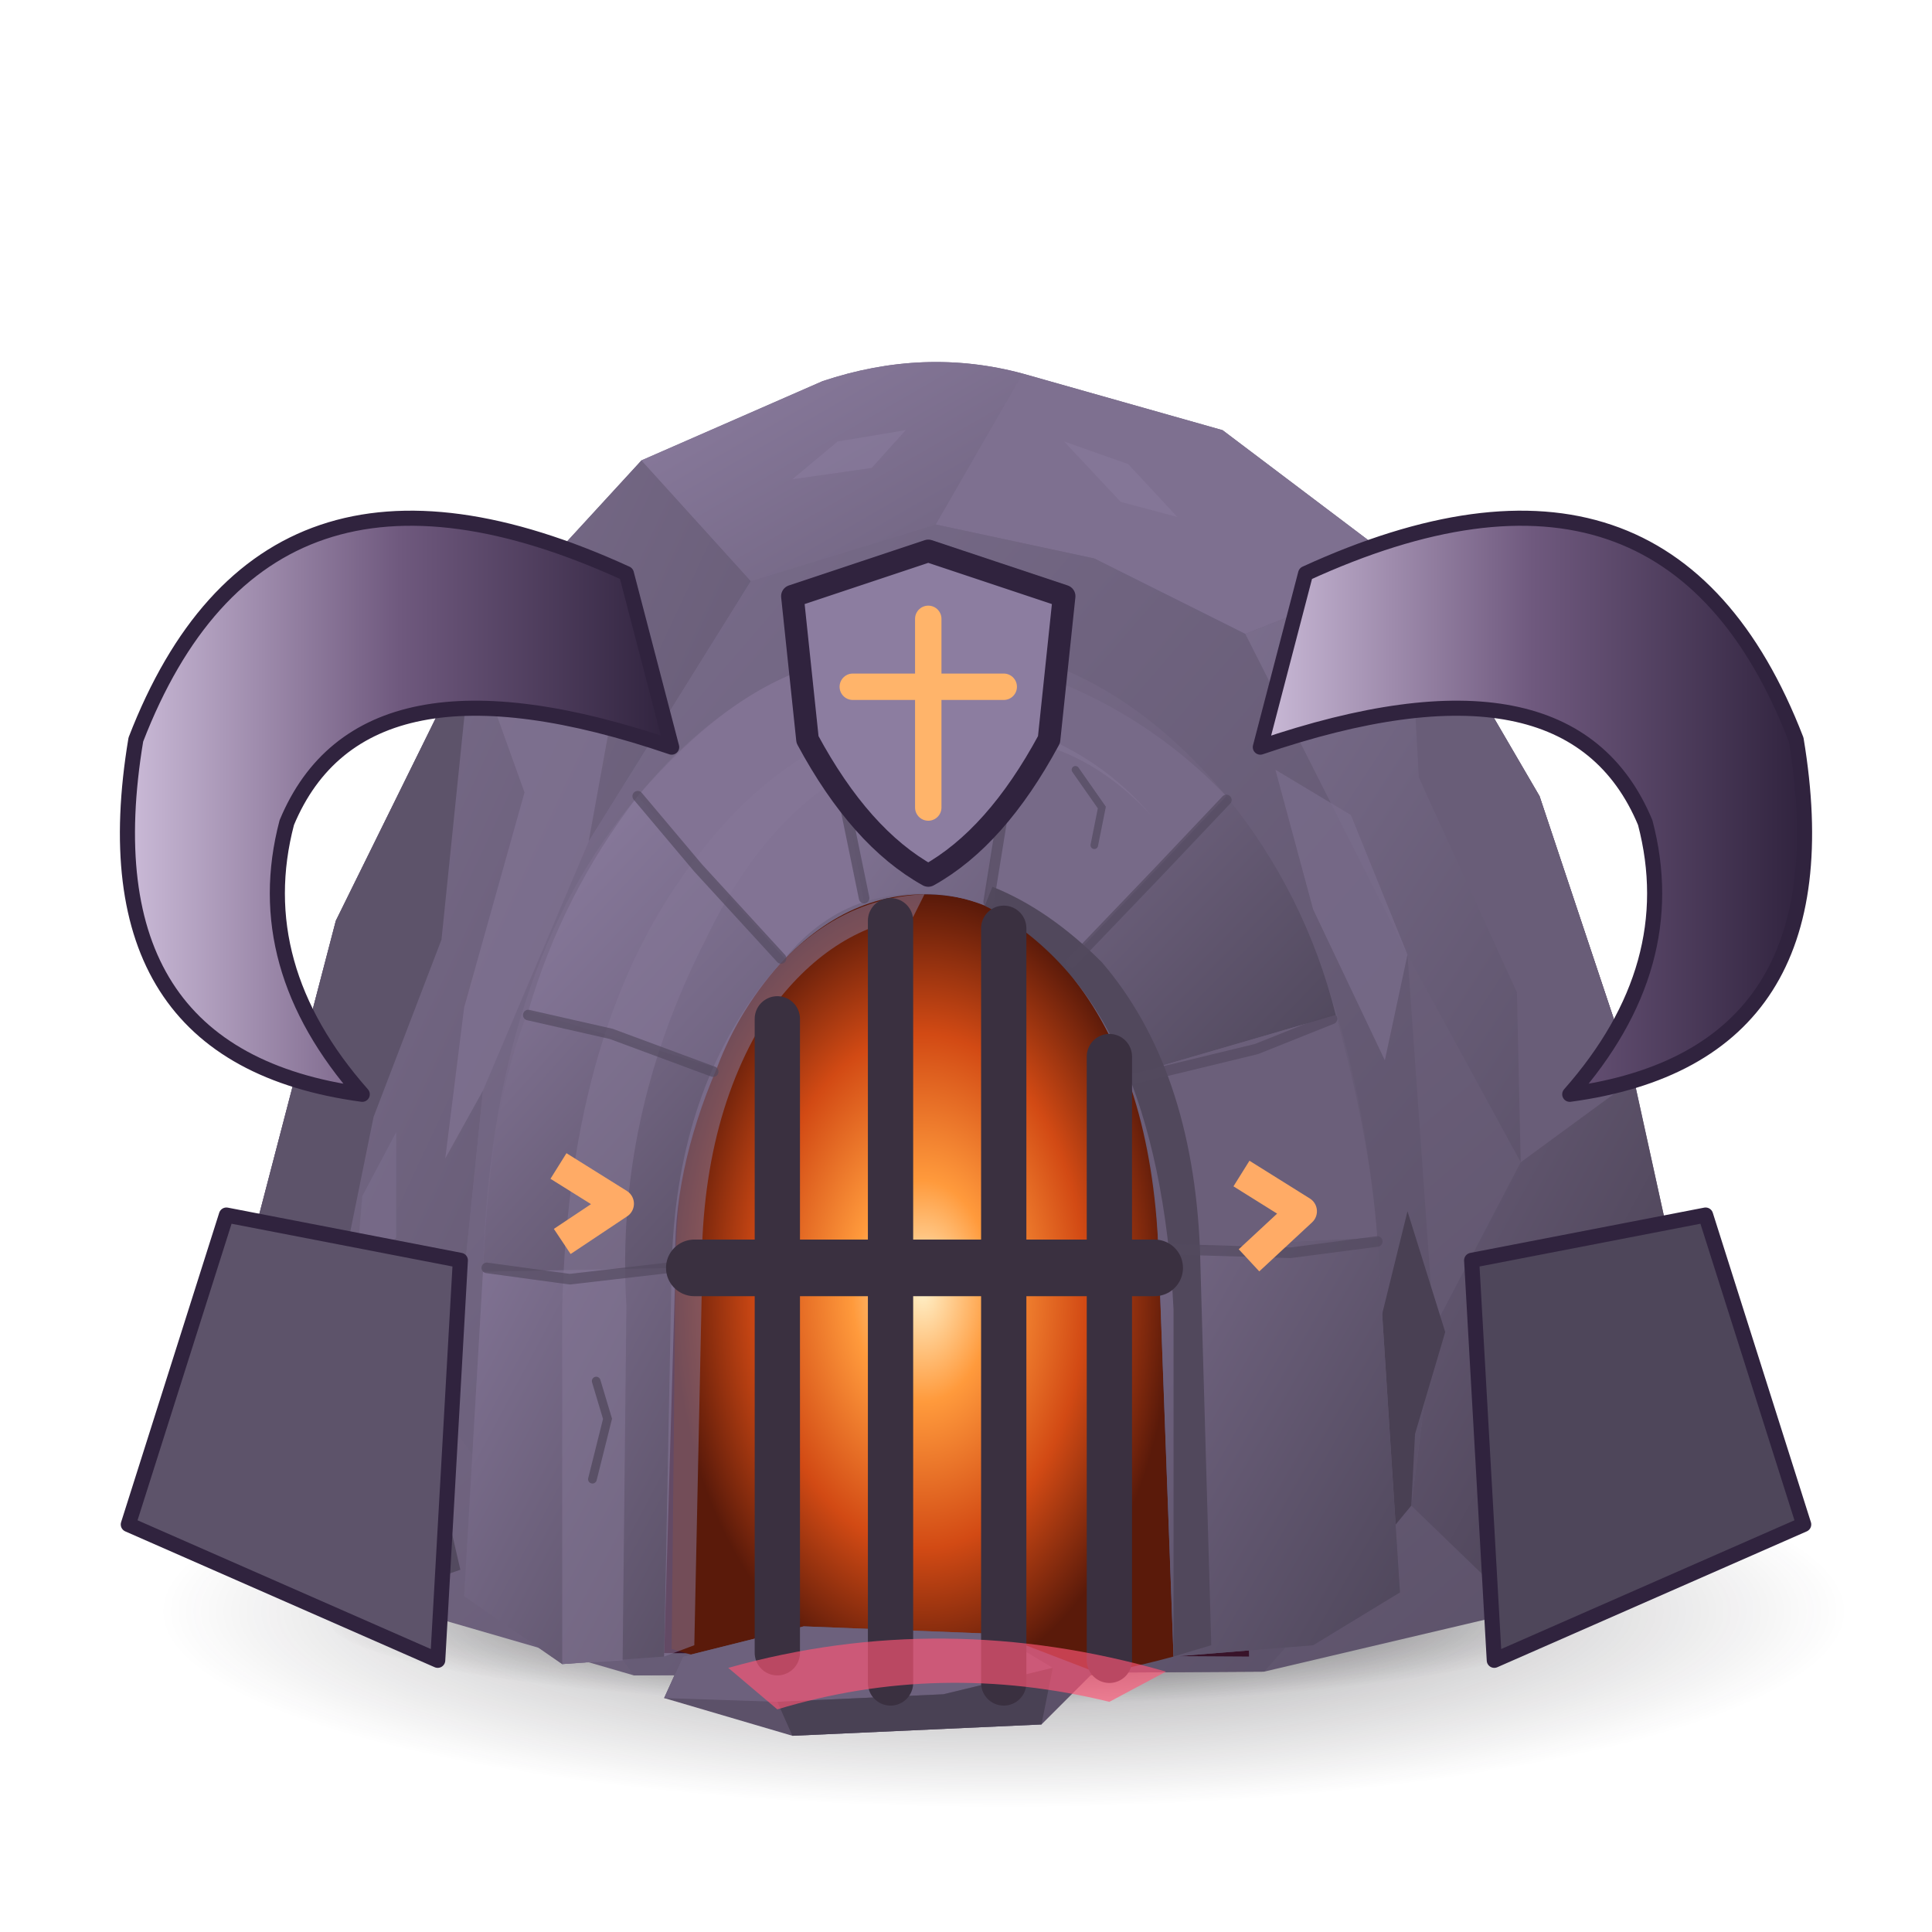
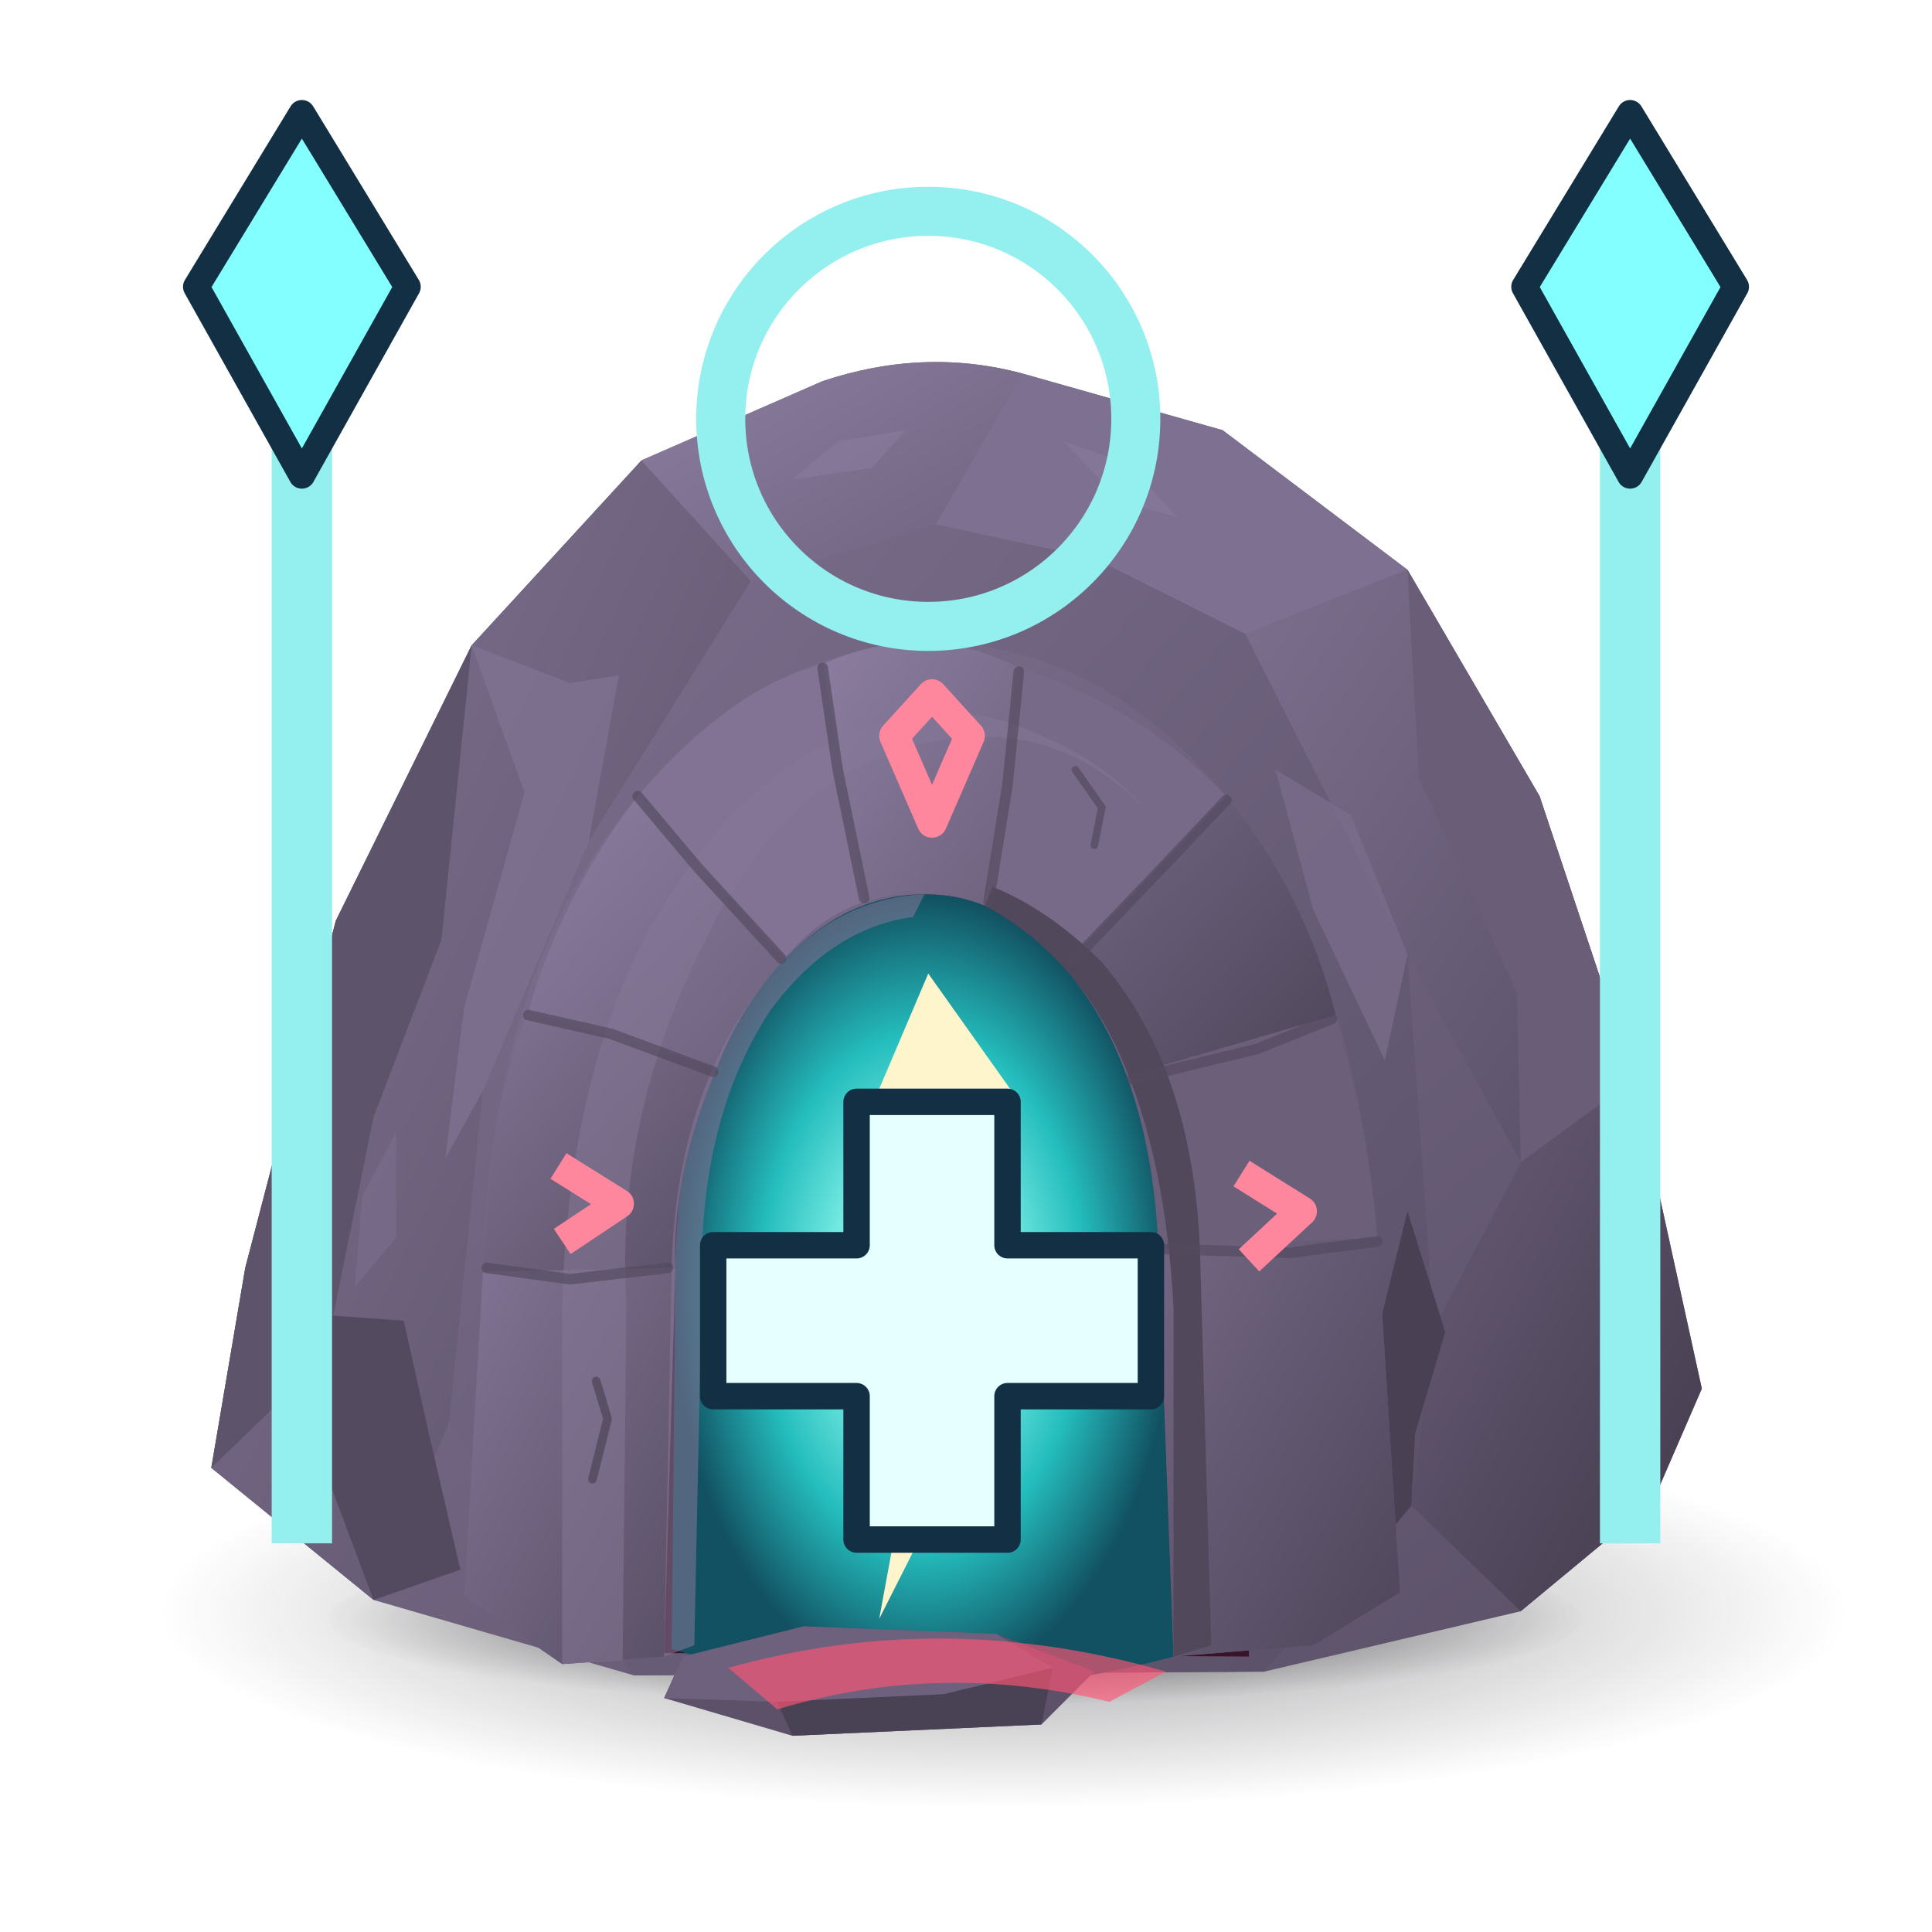
<svg xmlns="http://www.w3.org/2000/svg" width="512" height="512" viewBox="0 0 512 512" fill="none" role="img" aria-labelledby="title desc">
  <defs>
    <radialGradient id="ground">
      <stop offset="0" stop-color="#17151b" stop-opacity="0.39" />
      <stop offset="0.5" stop-color="#1b181f" stop-opacity="0.22" />
      <stop offset="1" stop-color="#1b181f" stop-opacity="0" />
    </radialGradient>
    <radialGradient id="contact">
      <stop offset="0" stop-color="#131115" stop-opacity="0.6" />
      <stop offset="0.55" stop-color="#131115" stop-opacity="0.3" />
      <stop offset="1" stop-color="#131115" stop-opacity="0" />
    </radialGradient>
    <linearGradient id="dome" x1="0%" y1="0%" x2="100%" y2="100%">
      <stop stop-color="#857697" />
      <stop offset="1" stop-color="#5a5067" />
    </linearGradient>
    <linearGradient id="left" x1="0%" y1="0%" x2="100%" y2="100%">
      <stop stop-color="#817394" />
      <stop offset="1" stop-color="#5a5066" />
    </linearGradient>
    <linearGradient id="front" x1="0%" y1="0%" x2="100%" y2="100%">
      <stop stop-color="#7c6f8e" />
      <stop offset="1" stop-color="#594f66" />
    </linearGradient>
    <linearGradient id="right" x1="0%" y1="0%" x2="100%" y2="100%">
      <stop stop-color="#695d78" />
      <stop offset="1" stop-color="#423a4b" />
    </linearGradient>
    <linearGradient id="light" x1="0%" y1="0%" x2="100%" y2="100%">
      <stop stop-color="#8c7da0" />
      <stop offset="1" stop-color="#6e627e" />
    </linearGradient>
    <linearGradient id="arch" x1="0%" y1="0%" x2="100%" y2="100%">
      <stop stop-color="#807292" />
      <stop offset="1" stop-color="#5b5168" />
    </linearGradient>
    <linearGradient id="arch-right" x1="0%" y1="0%" x2="100%" y2="100%">
      <stop stop-color="#736683" />
      <stop offset="1" stop-color="#4e465a" />
    </linearGradient>
    <linearGradient id="reveal" x1="0%" y1="0%" x2="100%" y2="100%">
      <stop stop-color="#3b3443" />
      <stop offset="1" stop-color="#201c24" />
    </linearGradient>
    <linearGradient id="cave" x1="0%" y1="0%" x2="100%" y2="100%">
      <stop stop-color="#0d0b0f" />
      <stop offset="1" stop-color="#17151b" />
    </linearGradient>
    <linearGradient id="floor" x1="0%" y1="0%" x2="100%" y2="100%">
      <stop stop-color="#413a4a" />
      <stop offset="1" stop-color="#201c24" />
    </linearGradient>
    <linearGradient id="gold" x1="0%" y1="0%" x2="100%" y2="100%">
      <stop stop-color="#7c6e8e" />
      <stop offset="1" stop-color="#554b60" />
    </linearGradient>
    <radialGradient id="rift">
-       <stop offset="0" stop-color="#fff0c8" />
-       <stop offset=".28" stop-color="#ff9a3c" />
-       <stop offset=".65" stop-color="#d24a14" />
-       <stop offset="1" stop-color="#5a1a0a" />
+       <stop stop-color="#e6ffff" />
+       <stop offset=".28" stop-color="#8df7ed" />
+       <stop offset=".65" stop-color="#24bdbd" />
+       <stop offset="1" stop-color="#125162" />
    </radialGradient>
    <linearGradient id="horn">
      <stop stop-color="#cbbbd8" />
      <stop offset=".5" stop-color="#6f597e" />
      <stop offset="1" stop-color="#30233e" />
    </linearGradient>
  </defs>
  <g id="ground-shadows">
    <ellipse cx="266" cy="427" rx="224" ry="52" fill="url(#ground)" />
    <ellipse cx="253" cy="429" rx="166" ry="23" fill="url(#contact)" />
  </g>
  <g id="obsidian-mound">
    <path d="M56 389 L65 336 L89 244 L125 171 L170 122 L218 101 Q245 92 271 99 L324 114 L373 151 L408 211 L433 286 L451 368 L438 398 L403 427 L335 443 L168 444 L99 424 Z" fill="url(#dome)" />
    <path d="M56 389 L65 336 L89 244 L125 171 L170 122 L199 154 L156 223 L128 289 L119 377 L99 424 Z" fill="url(#left)" />
    <path d="M56 389 L86 360 L99 296 L117 249 L125 171 L89 244 L65 336 Z" fill="#5d536a" />
    <path d="M170 122 L218 101 Q245 92 271 99 L248 139 L199 154 Z" fill="url(#light)" />
    <path d="M271 99 L324 114 L373 151 L330 168 L290 148 L248 139 Z" fill="#7e7090" />
    <path d="M373 151 L408 211 L433 286 L403 308 L373 253 L330 168 Z" fill="url(#front)" />
    <path d="M433 286 L451 368 L438 398 L403 427 L374 399 L380 352 L403 308 Z" fill="url(#right)" />
    <path d="M373 151 L376 206 L402 263 L403 308 L433 286 L408 211 Z" fill="#695d78" />
    <path d="M199 154 L248 139 L290 148 L330 168 L373 253 L380 352 L374 399 L335 443 L168 444 L119 377 L128 289 L156 223 Z" fill="url(#front)" />
    <path d="M125 171 L151 181 L164 179 L156 223 L128 289 L118 307 L123 267 L139 210 Z" fill="#837495" opacity=".65" />
    <path d="M79 348 L87 392 L99 424 L122 416 L113 377 L107 350 Z" fill="#534a5f" />
    <path d="M338 204 L358 216 L373 253 L367 281 L348 241 Z" fill="#7b6e8d" opacity=".7" />
    <path d="M373 321 L383 353 L375 380 L374 399 L360 416 L355 394 Z" fill="#494053" />
    <path d="M210 127 L222 117 L240 114 L231 124 Z" fill="#8b7c9f" opacity=".55" />
    <path d="M282 117 L299 123 L312 137 L297 133 Z" fill="#8a7b9e" opacity=".5" />
    <path d="M96 317 L105 300 L105 328 L94 341 Z" fill="#7b6e8d" opacity=".6" />
  </g>
  <g id="recessed-entrance">
    <path d="M160 438 L164 328 Q168 214 245 208 Q324 219 329 335 L331 439 Z" fill="#381329" />
    <path d="M178 437 L179 336 Q180 279 203 259 Q222 235 245 237 Q269 237 285 260 Q307 285 307 331 L311 439 Q245 457 178 437Z" fill="url(#rift)" />
+     <path d="M246 258 L226 305 L249 325 L221 365 L247 353 L233 429 L275 346 L252 321 L268 289 Z" fill="#fff5cd" />
  </g>
  <g id="carved-stone-arch">
    <path d="M123 423 L128 337 Q130 257 169 211 Q200 173 245 170 Q291 170 325 211 Q359 254 365 328 L371 422 L348 436 L311 439 L307 331 Q305 286 285 260 Q269 237 245 237 Q221 237 202 261 Q179 291 178 336 L176 439 L149 441 Z" fill="url(#arch)" />
    <path d="M123 423 L128 337 L179 336 L176 439 L149 441 Z" fill="url(#left)" />
    <path d="M128 337 Q130 292 140 268 L190 283 Q178 311 179 336 Z" fill="url(#arch)" />
    <path d="M140 268 Q149 237 169 211 L208 254 Q196 267 190 283 Z" fill="url(#light)" />
    <path d="M169 211 Q194 182 218 176 L229 239 Q217 243 208 254 Z" fill="#827394" />
    <path d="M218 176 Q245 164 270 177 L261 240 Q246 234 229 239 Z" fill="url(#light)" />
    <path d="M270 177 Q302 187 325 211 L282 256 Q273 245 261 240 Z" fill="#776a88" />
    <path d="M325 211 Q346 237 354 269 L299 285 Q293 268 282 256 Z" fill="url(#arch-right)" />
    <path d="M354 269 Q363 301 365 328 L307 331 Q306 302 299 285 Z" fill="#6b5f7a" />
    <path d="M365 328 L371 422 L348 436 L311 439 L307 331 Z" fill="url(#arch-right)" />
    <path d="M149 441 L149 346 Q151 271 184 228 Q207 197 239 190 Q257 186 276 195 Q293 202 305 216 Q280 189 245 197 Q208 205 187 249 Q163 296 166 346 L165 440 Z" fill="#867798" opacity=".51" />
    <path d="M261 240 Q285 253 297 280 Q309 307 311 347 L311 439 L321 436 L318 331 Q316 283 292 255 Q278 241 263 235 Z" fill="#51485c" />
    <path d="M176 439 L178 336 Q179 291 202 261 Q220 238 245 237 L242 243 Q220 246 204 268 Q185 297 186 341 L184 436 Z" fill="#867798" opacity=".55" />
    <path d="M129 336 L151 339 L177 336" fill="none" stroke="#52495e" stroke-opacity=".66" stroke-width="2.8" stroke-linecap="round" stroke-linejoin="round" />
    <path d="M140 269 L162 274 L189 284" fill="none" stroke="#52495e" stroke-opacity=".66" stroke-width="2.8" stroke-linecap="round" stroke-linejoin="round" />
    <path d="M169 211 L185 230 L207 254" fill="none" stroke="#52495e" stroke-opacity=".66" stroke-width="2.8" stroke-linecap="round" stroke-linejoin="round" />
    <path d="M218 177 L222 204 L229 238" fill="none" stroke="#52495e" stroke-opacity=".66" stroke-width="2.8" stroke-linecap="round" stroke-linejoin="round" />
    <path d="M270 178 L267 208 L262 239" fill="none" stroke="#52495e" stroke-opacity=".66" stroke-width="2.8" stroke-linecap="round" stroke-linejoin="round" />
    <path d="M325 212 L307 231 L284 255" fill="none" stroke="#52495e" stroke-opacity=".66" stroke-width="2.8" stroke-linecap="round" stroke-linejoin="round" />
    <path d="M353 270 L333 278 L300 286" fill="none" stroke="#52495e" stroke-opacity=".66" stroke-width="2.8" stroke-linecap="round" stroke-linejoin="round" />
    <path d="M365 329 L342 332 L308 331" fill="none" stroke="#52495e" stroke-opacity=".66" stroke-width="2.8" stroke-linecap="round" stroke-linejoin="round" />
    <path d="M158 366 L161 376 L157 392" fill="none" stroke="#5a5066" stroke-width="2.3" stroke-linecap="round" />
    <path d="M285 204 L292 214 L290 224" fill="none" stroke="#5d536b" stroke-width="2" stroke-linecap="round" />
  </g>
  <g id="entrance-details">
    <path d="M181 439 L213 431 L264 433 L290 443 L276 457 L210 460 L176 450 Z" fill="#5c5169" />
    <path d="M181 439 L213 431 L264 433 L279 442 L250 449 L206 451 L176 450 Z" fill="#6d617d" />
    <path d="M206 451 L250 449 L279 442 L276 457 L210 460 Z" fill="#494154" />
  </g>
-   <g id="horns" fill="url(#horn)" stroke="#30233e" stroke-width="4" stroke-linejoin="round">
-     <path d="M166 152 Q70 108 36 196 Q22 280 96 290 Q66 256 76 218 Q96 170 178 198 Z" />
-     <path d="M346 152 Q442 108 476 196 Q490 280 416 290 Q446 256 436 218 Q416 170 334 198 Z" />
-   </g>
-   <g id="runes" fill="none" stroke="#ffab66" stroke-width="8" stroke-linejoin="round">
+   <g id="runes" fill="none" stroke="#ff879d" stroke-width="8" stroke-linejoin="round">
+     <path d="M237 195 L247 184 L257 195 L247 218 Z" />
    <path d="M148 309 L164 319 L149 329 M329 311 L345 321 L331 334" />
  </g>
-   <g id="heavy-bastion-motif">
-     <path d="M34 404 L60 322 L122 334 L116 440 Z" fill="#5d536a" stroke="#30233e" stroke-width="4" stroke-linejoin="round" />
-     <path d="M478 404 L452 322 L390 334 L396 440 Z" fill="#4e465a" stroke="#30233e" stroke-width="4" stroke-linejoin="round" />
-     <g fill="none" stroke="#3a3040" stroke-width="12" stroke-linecap="round">
-       <path d="M206 270 L206 438 M236 244 L236 446 M266 246 L266 446 M294 280 L294 440" />
-       <path d="M184 336 L306 336" stroke-width="15" />
-     </g>
-     <path d="M246 146 L282 158 L278 196 Q264 222 246 232 Q228 222 214 196 L210 158 Z" fill="#8c7da0" stroke="#30233e" stroke-width="6" stroke-linejoin="round" />
-     <path d="M246 164 L246 214 M226 182 L266 182" stroke="#ffb46a" stroke-width="7" stroke-linecap="round" />
+   <path d="M193 442 Q250 426 309 443 L294 451 Q249 440 206 453Z" fill="#ff5575" opacity=".65" />
+   <g id="support-staff-motif" stroke="#122f43" stroke-width="7" stroke-linejoin="round">
+     <path d="M80 409 V108 M432 409 V108" stroke="#94efef" stroke-width="16" />
+     <path d="M80 30 L108 76 L80 126 L52 76Z M432 30 L460 76 L432 126 L404 76Z" fill="#83ffff" />
+     <circle cx="246" cy="111" r="55" fill="none" stroke="#94efef" stroke-width="13" />
+     <path d="M227 292 H267 V330 H305 V370 H267 V408 H227 V370 H189 V330 H227Z" fill="#e6ffff" />
  </g>
-   <path d="M193 442 Q250 426 309 443 L294 451 Q249 440 206 453Z" fill="#ff5575" opacity=".65" />
</svg>
